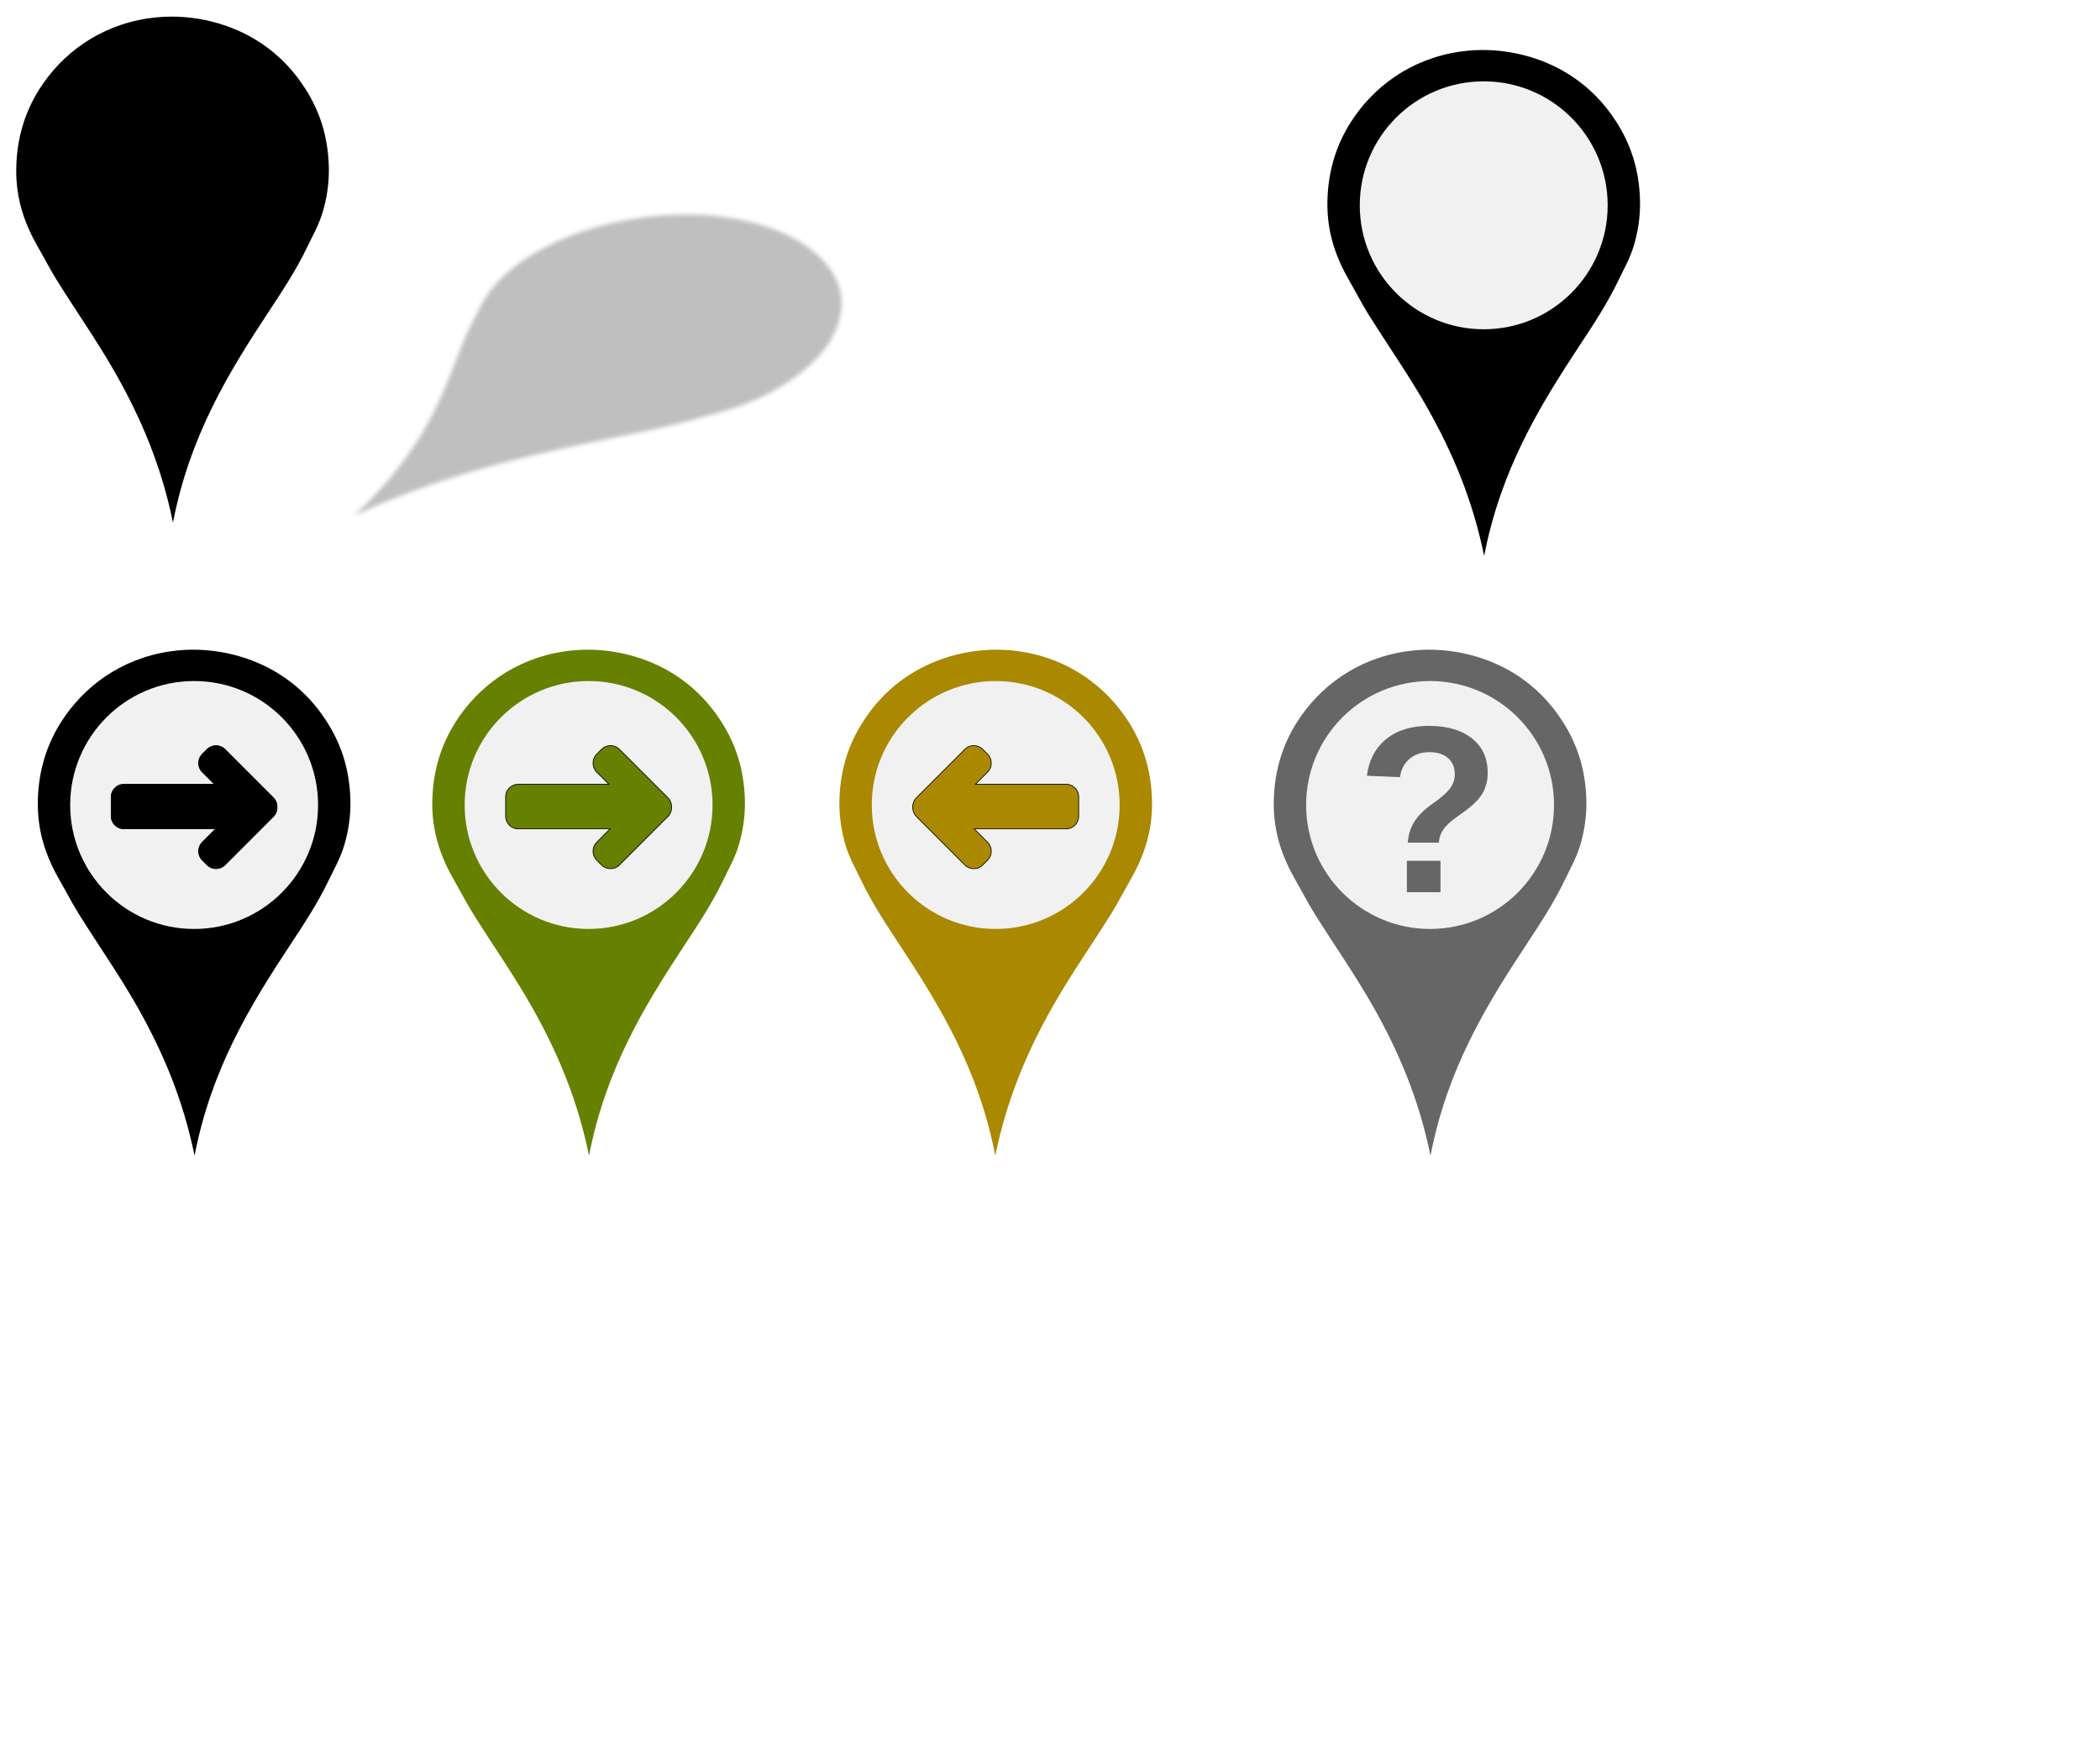
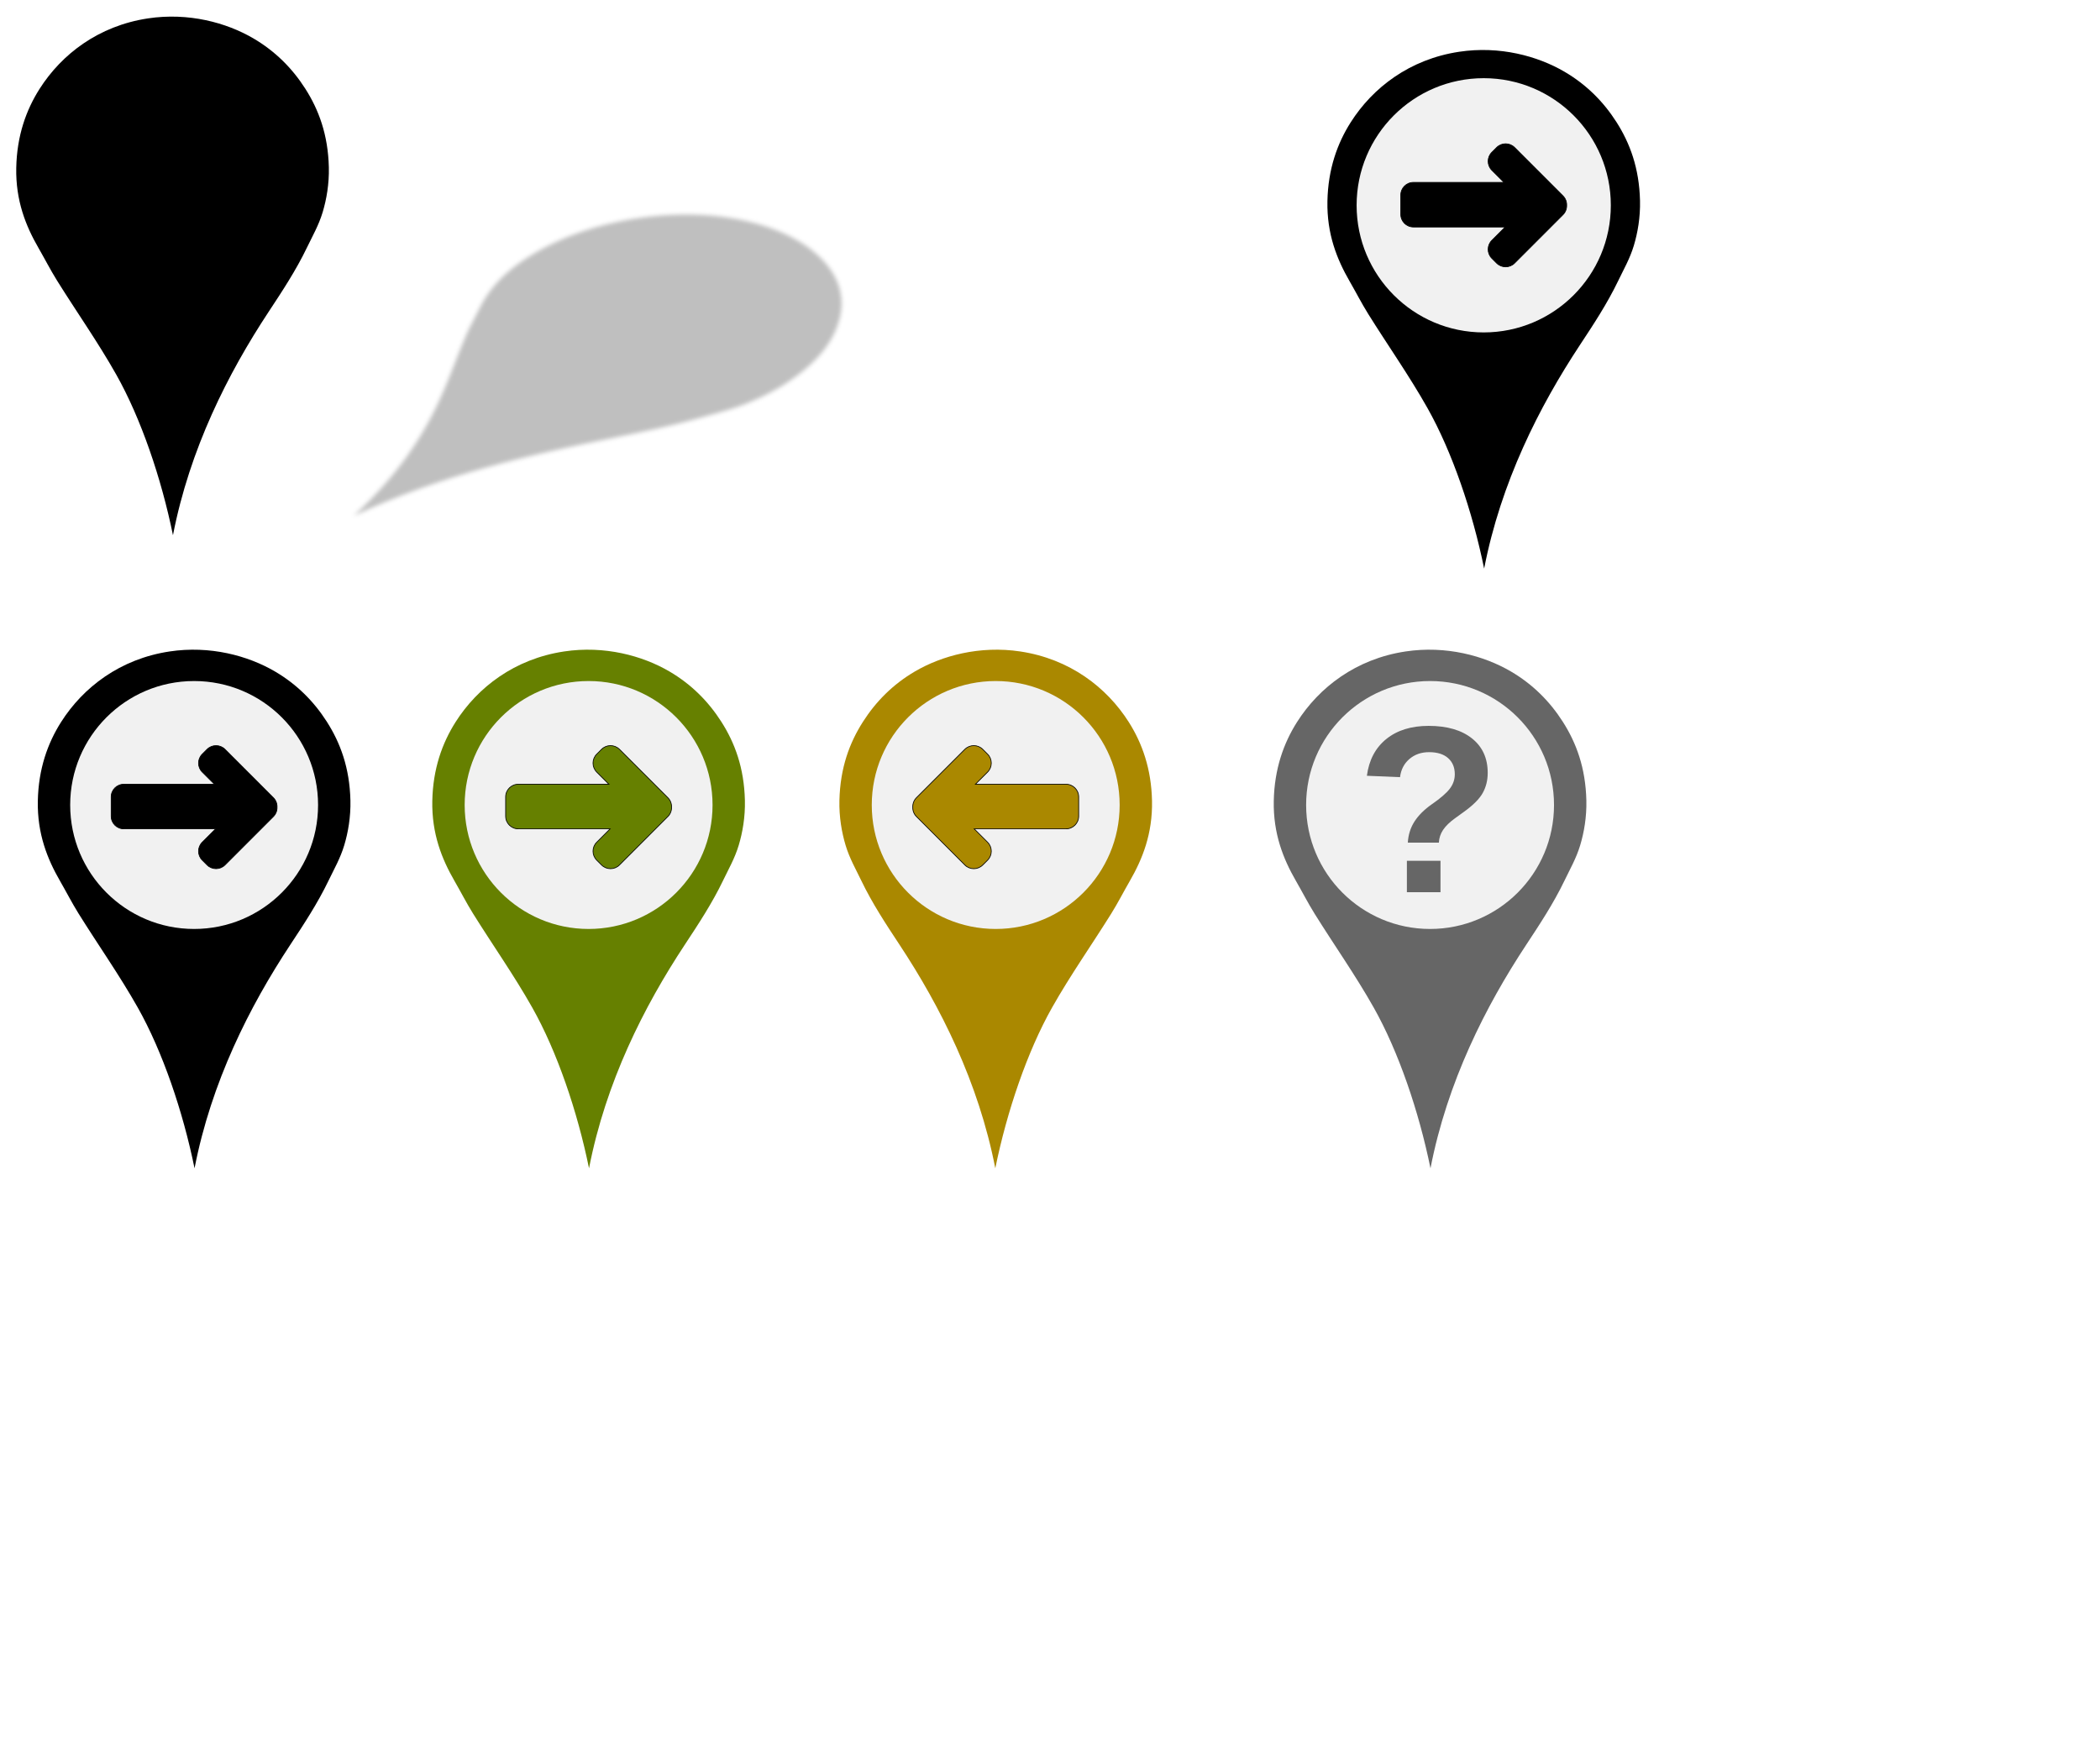
<svg xmlns="http://www.w3.org/2000/svg" xmlns:xlink="http://www.w3.org/1999/xlink" width="2481" height="2073" id="svg3004" version="1.1">
  <defs id="defs3008">
    <filter x="-50%" y="-50%" height="200%" width="200%" id="svg_3_blur">
      <feGaussianBlur stdDeviation="7.7" id="feGaussianBlur3011" />
    </filter>
  </defs>
-   <path style="fill-rule:evenodd;stroke-width:37;stroke-miterlimit:10" id="svg_2" clip-rule="evenodd" stroke-miterlimit="10" d="m 204.351,617.321 c -13.682,-67.166 -37.806,-123.062 -67.025,-174.863 -21.673,-38.425 -46.781,-73.893 -70.012,-111.157 -7.755,-12.439 -14.447,-25.58 -21.899,-38.49 -14.9,-25.813 -26.981,-55.742 -26.213,-94.565 0.75,-37.932 11.721,-68.36 27.54,-93.238 26.019,-40.919 69.601,-74.468 128.078,-83.284 47.812,-7.209 92.639,4.97 124.429,23.558 25.975,15.19 46.093,35.481 61.383,59.394 15.96,24.959 26.951,54.445 27.872,92.907 0.473,19.705 -2.753,37.953 -7.299,53.089 -4.599,15.321 -11.997,28.128 -18.579,41.808 -12.851,26.704 -28.959,51.172 -45.128,75.652 -48.155,72.922 -93.353,147.288 -113.147,249.19 z" />
+   <path style="fill-rule:evenodd;stroke-width:37;stroke-miterlimit:10" id="svg_2" clip-rule="evenodd" stroke-miterlimit="10" d="m 204.351,632.235 c -13.682,-67.166 -37.806,-137.975 -67.025,-189.777 -21.673,-38.425 -46.781,-73.893 -70.012,-111.157 -7.755,-12.439 -14.447,-25.58 -21.899,-38.49 -14.9,-25.813 -26.981,-55.742 -26.213,-94.565 0.75,-37.932 11.721,-68.36 27.54,-93.238 26.019,-40.919 69.601,-74.468 128.078,-83.284 47.812,-7.209 92.639,4.97 124.429,23.558 25.975,15.19 46.093,35.481 61.383,59.394 15.96,24.959 26.951,54.445 27.872,92.907 0.473,19.705 -2.753,37.953 -7.299,53.089 -4.599,15.321 -11.997,28.128 -18.579,41.808 -12.851,26.704 -28.959,51.172 -45.128,75.652 -48.155,72.922 -93.353,162.201 -113.147,264.104 z" />
  <path style="opacity:0.25;fill:#000000;fill-rule:evenodd;filter:url(#svg_3_blur)" id="svg_3" clip-rule="evenodd" d="m 731.379,1838.955 c 131.604,-120.87 211.314,-235.98 269.141,-350.49 42.89,-84.95 70.54,-169.17 106.95,-254.06 12.16,-28.34 28.51,-56.57 42.52,-85.3 28.02,-57.45 72.66,-118.14 169.03,-178.1 94.16,-58.59 193.95,-93.756 291.58,-114.697 160.56,-34.442 344.28,-37.299 502.59,15.593 129.45,43.244 204.68,113.464 233.78,178.864 23.78,53.44 21.43,108.18 -1.04,163.1 -23.46,57.32 -69.57,116.07 -161.11,177.39 -46.9,31.42 -98.9,56.34 -146.41,74.87 -48.09,18.76 -96.6,30.39 -145.33,44.32 -95.12,27.19 -192.42,47.15 -289.89,67.08 -290.32,59.34 -577.25,124.32 -871.811,261.43 z" transform="matrix(0.3529458,0,0,0.3529458,159.916,-39.87791)" />
  <g id="layer1" style="opacity:0.25" />
-   <g id="g3915" transform="translate(-1066.327,708.3993)">
-     <use height="2073" width="2481" transform="translate(-457.2374,0)" id="use3913" xlink:href="#g3864" y="0" x="0" />
-     <g transform="translate(572.991,-690.9425)" id="g3836">
-       <path style="fill-opacity:1;stroke:#000000;stroke-width:0.854;stroke-miterlimit:4;stroke-opacity:1" d="m 748.551,863.301 c -3.834,0 -7.656,1.468 -10.594,4.406 l -5.656,5.656 c -5.876,5.876 -5.876,15.343 0,21.219 l 14.344,14.344 -106.969,0 c -8.31,0 -15,6.69 -15,15 l 0,22.719 c 0,8.31 6.69,15 15,15 l 108.406,0 -15.781,15.781 c -5.876,5.876 -5.876,15.343 0,21.219 l 5.656,5.656 c 5.876,5.876 15.343,5.876 21.219,0 l 57.125,-57.156 c 3.074,-3.074 4.517,-7.115 4.375,-11.125 0.151,-4.02 -1.293,-8.106 -4.375,-11.188 l -57.125,-57.125 c -2.938,-2.938 -6.791,-4.406 -10.625,-4.406 z" id="rect3794" />
-     </g>
-   </g>
-   <g transform="translate(1040.228,-693.4856)" id="g3864">
-     <g id="g3874">
-       <use height="2073" width="2481" transform="translate(508.8231,732.9162)" id="use3866" xlink:href="#svg_2" y="0" x="0" />
-       <g id="g3868">
-         <circle transform="matrix(0.7987361,0,0,0.7987361,129.9665,415.9898)" r="183.333" cy="651.047" cx="729.546" clip-rule="evenodd" id="circle3870" style="fill:#f1f1f1;fill-opacity:1;fill-rule:evenodd" d="m 912.879,651.047 c 0,101.252 -82.081,183.333 -183.333,183.333 -101.252,0 -183.333,-82.081 -183.333,-183.333 0,-101.252 82.081,-183.333 183.333,-183.333 101.252,0 183.333,82.081 183.333,183.333 z" />
+   <g transform="translate(-483.3364,14.91367)" id="use3913">
+     <g id="g3004">
+       <use height="2073" width="2481" transform="translate(508.8231,732.9162)" id="use3006" xlink:href="#svg_2" y="0" x="0" />
+       <g id="g3008">
+         <circle transform="matrix(0.7987361,0,0,0.7987361,129.9665,415.9898)" r="183.333" cy="651.047" cx="729.546" clip-rule="evenodd" id="circle3010" style="fill:#f1f1f1;fill-opacity:1;fill-rule:evenodd" d="m 912.879,651.047 c 0,101.252 -82.081,183.333 -183.333,183.333 -101.252,0 -183.333,-82.081 -183.333,-183.333 0,-101.252 82.081,-183.333 183.333,-183.333 101.252,0 183.333,82.081 183.333,183.333 z" />
      </g>
    </g>
  </g>
-   <use x="0" y="0" xlink:href="#g3915" id="vehicle_forward_marker" transform="translate(466.0522,0)" width="2481" height="2073" style="fill:#668000" />
-   <use height="2073" width="2481" transform="matrix(-1,0,0,1,1405.708,0)" id="vehicle_backward_marker" xlink:href="#g3915" y="0" x="0" style="fill:#aa8800" />
+   <g id="g3836" transform="translate(-493.3364,17.45684)">
+     <path id="rect3794" d="m 748.551,863.301 c -3.834,0 -7.656,1.468 -10.594,4.406 l -5.656,5.656 c -5.876,5.876 -5.876,15.343 0,21.219 l 14.344,14.344 -106.969,0 c -8.31,0 -15,6.69 -15,15 l 0,22.719 c 0,8.31 6.69,15 15,15 l 108.406,0 -15.781,15.781 c -5.876,5.876 -5.876,15.343 0,21.219 l 5.656,5.656 c 5.876,5.876 15.343,5.876 21.219,0 l 57.125,-57.156 c 3.074,-3.074 4.517,-7.115 4.375,-11.125 0.151,-4.02 -1.293,-8.106 -4.375,-11.188 l -57.125,-57.125 c -2.938,-2.938 -6.791,-4.406 -10.625,-4.406 z" style="fill-opacity:1;stroke:#000000;stroke-width:0.854;stroke-miterlimit:4;stroke-opacity:1" />
+   </g>
+   <use height="2073" width="2481" transform="translate(1549.052,39.43057)" id="use3866" xlink:href="#svg_2" y="0" x="0" />
+   <g id="g3868" transform="matrix(1.025461,0,0,1.025461,1022.083,-717.3175)">
+     <circle transform="matrix(0.7987361,0,0,0.7987361,129.9665,415.9898)" r="183.333" cy="651.047" cx="729.546" clip-rule="evenodd" id="circle3870" style="fill:#f1f1f1;fill-opacity:1;fill-rule:evenodd" d="m 912.879,651.047 c 0,101.252 -82.081,183.333 -183.333,183.333 -101.252,0 -183.333,-82.081 -183.333,-183.333 0,-101.252 82.081,-183.333 183.333,-183.333 101.252,0 183.333,82.081 183.333,183.333 z" />
+   </g>
+   <g transform="translate(-600.2752,708.3993)" id="vehicle_forward_marker" style="fill:#668000">
+     <g transform="translate(582.991,-693.4856)" id="g3031">
+       <g id="g3033">
+         <use height="2073" width="2481" transform="translate(508.8231,732.9162)" id="use3035" xlink:href="#svg_2" y="0" x="0" />
+         <g id="g3037">
+           <circle transform="matrix(0.7987361,0,0,0.7987361,129.9665,415.9898)" r="183.333" cy="651.047" cx="729.546" clip-rule="evenodd" id="circle3039" style="fill:#f1f1f1;fill-opacity:1;fill-rule:evenodd" d="m 912.879,651.047 c 0,101.252 -82.081,183.333 -183.333,183.333 -101.252,0 -183.333,-82.081 -183.333,-183.333 0,-101.252 82.081,-183.333 183.333,-183.333 101.252,0 183.333,82.081 183.333,183.333 z" />
+         </g>
+       </g>
+     </g>
+     <g id="g3041" transform="translate(572.991,-690.9425)">
+       <path id="path3043" d="m 748.551,863.301 c -3.834,0 -7.656,1.468 -10.594,4.406 l -5.656,5.656 c -5.876,5.876 -5.876,15.343 0,21.219 l 14.344,14.344 -106.969,0 c -8.31,0 -15,6.69 -15,15 l 0,22.719 c 0,8.31 6.69,15 15,15 l 108.406,0 -15.781,15.781 c -5.876,5.876 -5.876,15.343 0,21.219 l 5.656,5.656 c 5.876,5.876 15.343,5.876 21.219,0 l 57.125,-57.156 c 3.074,-3.074 4.517,-7.115 4.375,-11.125 0.151,-4.02 -1.293,-8.106 -4.375,-11.188 l -57.125,-57.125 c -2.938,-2.938 -6.791,-4.406 -10.625,-4.406 z" style="fill-opacity:1;stroke:#000000;stroke-width:0.854;stroke-miterlimit:4;stroke-opacity:1" />
+     </g>
+   </g>
+   <g transform="matrix(-1,0,0,1,2472.035,708.3993)" id="vehicle_backward_marker" style="fill:#aa8800">
+     <g transform="translate(582.991,-693.4856)" id="g3047">
+       <g id="g3049">
+         <use height="2073" width="2481" transform="translate(508.8231,732.9162)" id="use3051" xlink:href="#svg_2" y="0" x="0" />
+         <g id="g3053">
+           <circle transform="matrix(0.7987361,0,0,0.7987361,129.9665,415.9898)" r="183.333" cy="651.047" cx="729.546" clip-rule="evenodd" id="circle3055" style="fill:#f1f1f1;fill-opacity:1;fill-rule:evenodd" d="m 912.879,651.047 c 0,101.252 -82.081,183.333 -183.333,183.333 -101.252,0 -183.333,-82.081 -183.333,-183.333 0,-101.252 82.081,-183.333 183.333,-183.333 101.252,0 183.333,82.081 183.333,183.333 z" />
+         </g>
+       </g>
+     </g>
+     <g id="g3057" transform="translate(572.991,-690.9425)">
+       <path id="path3059" d="m 748.551,863.301 c -3.834,0 -7.656,1.468 -10.594,4.406 l -5.656,5.656 c -5.876,5.876 -5.876,15.343 0,21.219 l 14.344,14.344 -106.969,0 c -8.31,0 -15,6.69 -15,15 l 0,22.719 c 0,8.31 6.69,15 15,15 l 108.406,0 -15.781,15.781 c -5.876,5.876 -5.876,15.343 0,21.219 l 5.656,5.656 c 5.876,5.876 15.343,5.876 21.219,0 l 57.125,-57.156 c 3.074,-3.074 4.517,-7.115 4.375,-11.125 0.151,-4.02 -1.293,-8.106 -4.375,-11.188 l -57.125,-57.125 c -2.938,-2.938 -6.791,-4.406 -10.625,-4.406 z" style="fill-opacity:1;stroke:#000000;stroke-width:0.854;stroke-miterlimit:4;stroke-opacity:1" />
+     </g>
+   </g>
  <g id="g3413" style="fill:#666666">
-     <use style="fill:#666666" height="2073" width="2481" transform="translate(-63.38309,708.3993)" id="vehicle_stopped_marker" xlink:href="#g3864" y="0" x="0" />
+     <g id="vehicle_stopped_marker" transform="translate(976.8453,14.91367)" style="fill:#666666">
+       <g id="g3014">
+         <use x="0" y="0" xlink:href="#svg_2" id="use3016" transform="translate(508.8231,732.9162)" width="2481" height="2073" />
+         <g id="g3018">
+           <circle d="m 912.879,651.047 c 0,101.252 -82.081,183.333 -183.333,183.333 -101.252,0 -183.333,-82.081 -183.333,-183.333 0,-101.252 82.081,-183.333 183.333,-183.333 101.252,0 183.333,82.081 183.333,183.333 z" style="fill:#f1f1f1;fill-opacity:1;fill-rule:evenodd" id="circle3020" clip-rule="evenodd" cx="729.546" cy="651.047" r="183.333" transform="matrix(0.7987361,0,0,0.7987361,129.9665,415.9898)" />
+         </g>
+       </g>
+     </g>
    <text id="text3926" y="1053.927" x="1601.952" style="font-size:281.384px;font-style:normal;font-variant:normal;font-weight:bold;font-stretch:normal;line-height:125%;letter-spacing:0px;word-spacing:0px;fill:#666666;fill-opacity:1;stroke:none;font-family:Arial;-inkscape-font-specification:Arial Bold" xml:space="preserve">
      <tspan y="1053.927" x="1601.952" id="tspan3928">?</tspan>
    </text>
  </g>
+   <g transform="translate(1030.228,-693.4856)" id="g3068">
+     <path style="fill-opacity:1;stroke:#000000;stroke-width:0.854;stroke-miterlimit:4;stroke-opacity:1" d="m 748.551,863.301 c -3.834,0 -7.656,1.468 -10.594,4.406 l -5.656,5.656 c -5.876,5.876 -5.876,15.343 0,21.219 l 14.344,14.344 -106.969,0 c -8.31,0 -15,6.69 -15,15 l 0,22.719 c 0,8.31 6.69,15 15,15 l 108.406,0 -15.781,15.781 c -5.876,5.876 -5.876,15.343 0,21.219 l 5.656,5.656 c 5.876,5.876 15.343,5.876 21.219,0 l 57.125,-57.156 c 3.074,-3.074 4.517,-7.115 4.375,-11.125 0.151,-4.02 -1.293,-8.106 -4.375,-11.188 l -57.125,-57.125 c -2.938,-2.938 -6.791,-4.406 -10.625,-4.406 z" id="path3070" />
+   </g>
</svg>
